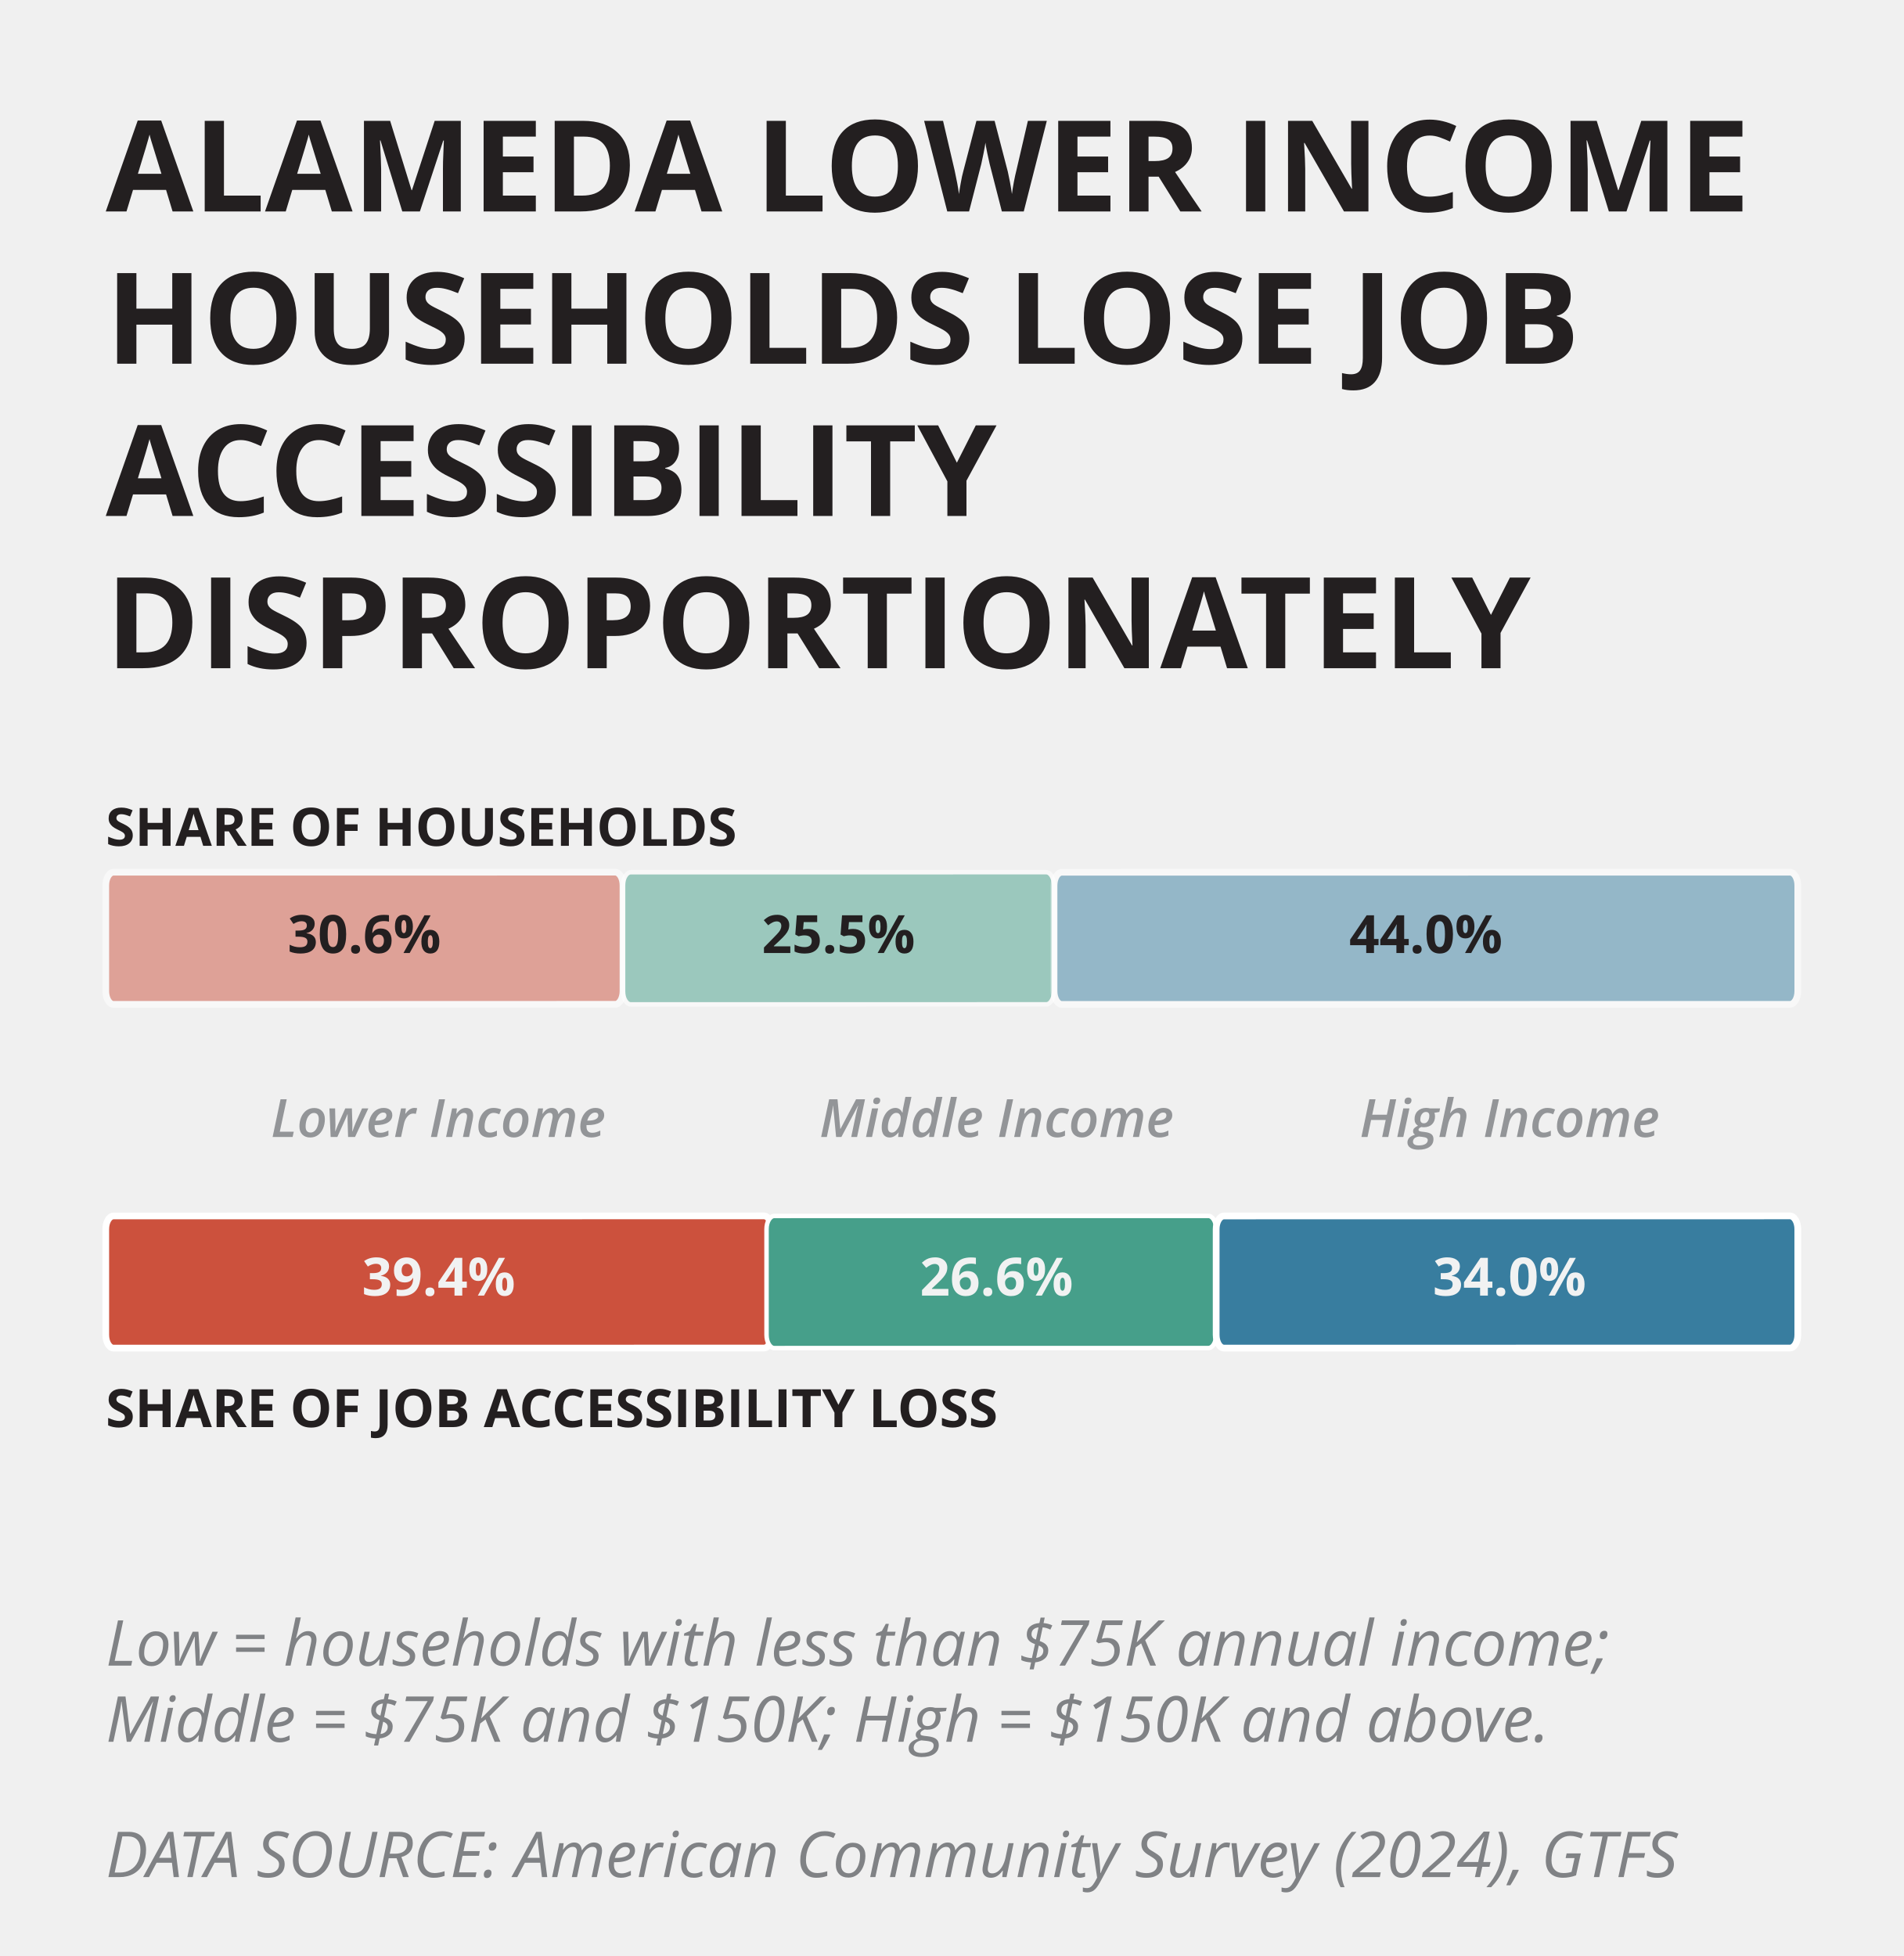
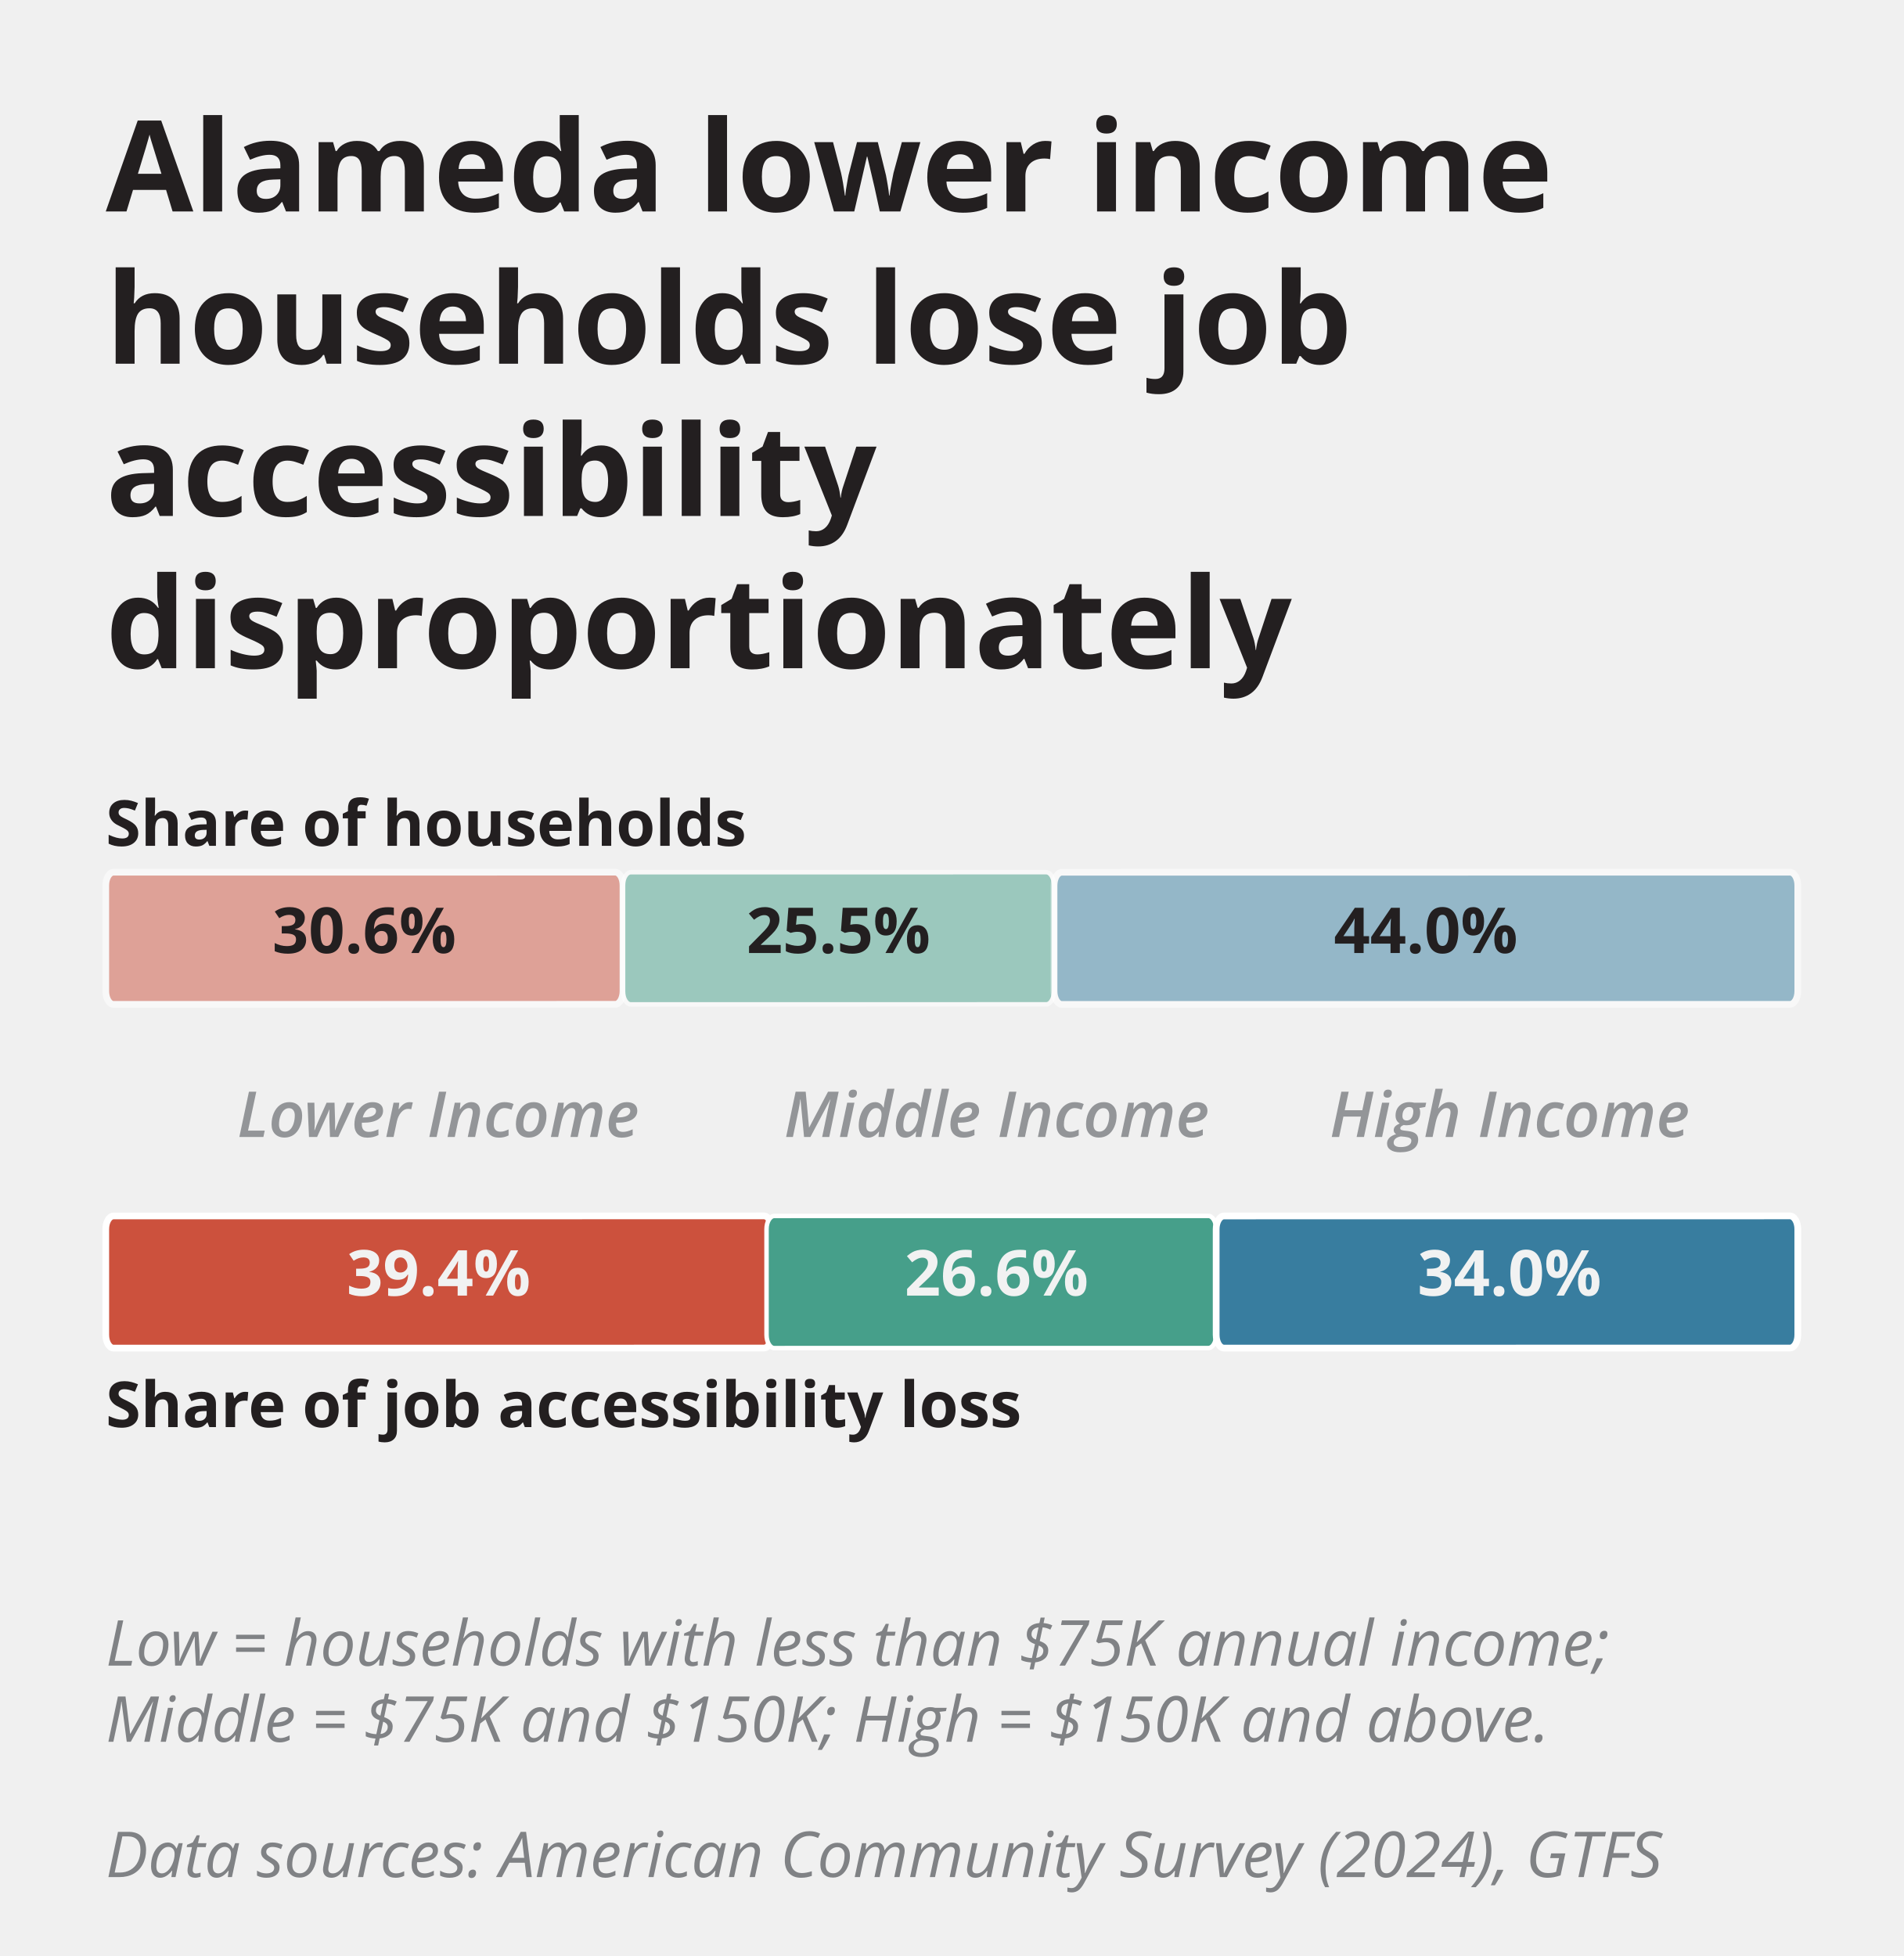
<svg xmlns="http://www.w3.org/2000/svg" width="360" height="370" viewBox="0 0 360 370">
  <g id="Layer_3" data-name="Layer 3">
-     <text transform="translate(51.2124 215.0762)" fill="#939598" font-family="OpenSans-SemiboldItalic, 'Open Sans'" font-size="10" font-style="italic" font-weight="600">
+     <text transform="translate(44.8598 215.0762)" fill="#939598" font-family="OpenSans-SemiboldItalic, 'Open Sans'" font-size="12" font-style="italic" font-weight="600">
      <tspan x="0" y="0">Lower Income</tspan>
    </text>
-     <text transform="translate(154.9659 215.0762)" fill="#939598" font-family="OpenSans-SemiboldItalic, 'Open Sans'" font-size="10" font-style="italic" font-weight="600">
+     <text transform="translate(148.2647 215.0762)" fill="#939598" font-family="OpenSans-SemiboldItalic, 'Open Sans'" font-size="12" font-style="italic" font-weight="600">
      <tspan x="0" y="0">Middle Income</tspan>
    </text>
-     <text transform="translate(257.1275 215.0762)" fill="#939598" font-family="OpenSans-SemiboldItalic, 'Open Sans'" font-size="10" font-style="italic" font-weight="600">
+     <text transform="translate(251.4547 215.0762)" fill="#939598" font-family="OpenSans-SemiboldItalic, 'Open Sans'" font-size="12" font-style="italic" font-weight="600">
      <tspan x="0" y="0">High Income</tspan>
    </text>
-     <text transform="translate(20.0003 160)" fill="#231f20" font-family="OpenSans-Bold, 'Open Sans'" font-size="10" font-weight="700">
-       <tspan x="0" y="0">SHARE OF HOUSEHOLDS</tspan>
+     <text transform="translate(20.0003 160)" fill="#231f20" font-family="OpenSans-Bold, 'Open Sans'" font-size="12" font-weight="700">
+       <tspan x="0" y="0">Share of households</tspan>
    </text>
-     <text transform="translate(20 269.9504)" fill="#231f20" font-family="OpenSans-Bold, 'Open Sans'" font-size="10" font-weight="700">
-       <tspan x="0" y="0">SHARE OF JOB ACCESSIBILITY LOSS</tspan>
+     <text transform="translate(20 269.9504)" fill="#231f20" font-family="OpenSans-Bold, 'Open Sans'" font-size="12" font-weight="700">
+       <tspan x="0" y="0">Share of job accessibility loss</tspan>
    </text>
    <text transform="translate(20.0002 315.0764)" fill="#808285" font-family="OpenSans-Italic, 'Open Sans'" font-size="12" font-style="italic">
      <tspan x="0" y="0">Low = households with less than $75K annual income; </tspan>
      <tspan x="0" y="14.4">Middle = $75K and $150K; High = $150K and above.</tspan>
    </text>
    <text transform="translate(20.0002 355.0764)" fill="#808285" font-family="OpenSans-Italic, 'Open Sans'" font-size="12" font-style="italic">
-       <tspan x="0" y="0">DATA SOURCE: American Community Survey (2024), GTFS</tspan>
+       <tspan x="0" y="0">Data sources: American Community Survey (2024), GTFS</tspan>
    </text>
  </g>
  <g id="Layer_5" data-name="Layer 5">
-     <text transform="translate(20 40.0002)" fill="#231f20" font-family="OpenSans-Bold, 'Open Sans'" font-size="24" font-weight="700">
-       <tspan x="0" y="0">ALAMEDA LOWER INCOME </tspan>
-       <tspan x="0" y="28.8">HOUSEHOLDS LOSE JOB</tspan>
-       <tspan x="0" y="57.6">ACCESSIBILITY </tspan>
-       <tspan x="0" y="86.4">DISPROPORTIONATELY</tspan>
-     </text>
    <path d="M145.951,232.5l.002,20c0,1.381-.663,2.5-1.481,2.5l-122.988.012c-.818,0-1.482-1.119-1.482-2.5l-.002-20c-0-1.381.663-2.5,1.481-2.5l122.988-.012c.818,0,1.482,1.119,1.482,2.5Z" fill="#cc513d" stroke="#fff" stroke-miterlimit="10" stroke-width="1.269" />
    <path d="M229.998,232.5l.002,20c0,1.381-.663,2.5-1.481,2.5l-82.07.008c-.818,0-1.482-1.119-1.482-2.5l-.002-20c-0-1.381.663-2.5,1.481-2.5l82.07-.008c.818,0,1.482,1.119,1.482,2.5Z" fill="#469f8a" stroke="#fff" stroke-miterlimit="10" stroke-width=".846" />
    <path d="M339.999,232.5l.002,20c0,1.381-.669,2.5-1.495,2.5l-107.009.011c-.826,0-1.495-1.119-1.495-2.5l-.002-20c-0-1.381.669-2.5,1.495-2.5l107.009-.011c.826,0,1.495,1.119,1.495,2.5Z" fill="#387d9f" stroke="#fff" stroke-miterlimit="10" stroke-width="1.275" />
    <path d="M117.82,167.48l.002,20c0,1.381-.663,2.5-1.481,2.5l-94.857.009c-.818,0-1.482-1.119-1.482-2.5l-.002-20c-0-1.381.663-2.5,1.481-2.5l94.857-.009c.818,0,1.482,1.119,1.482,2.5Z" fill="#cc513d" opacity=".5" stroke="#fff" stroke-miterlimit="10" stroke-width="1.269" />
    <path d="M199.339,167.485l.002,20c0,1.381-.663,2.5-1.481,2.5l-78.554.008c-.818,0-1.482-1.119-1.482-2.5l-.002-20c-0-1.381.663-2.5,1.481-2.5l78.554-.008c.818,0,1.482,1.119,1.482,2.5Z" fill="#469f8a" opacity=".5" stroke="#fff" stroke-miterlimit="10" stroke-width=".846" />
    <path d="M339.999,167.486l.002,20c0,1.381-.663,2.5-1.481,2.5l-137.696.014c-.818,0-1.482-1.119-1.482-2.5l-.002-20c-0-1.381.663-2.5,1.481-2.5l137.696-.014c.818,0,1.482,1.119,1.482,2.5Z" fill="#387d9f" opacity=".5" stroke="#fff" stroke-miterlimit="10" stroke-width="1.269" />
-     <text transform="translate(54.4042 180.2778)" fill="#231f20" font-family="OpenSans-Bold, 'Open Sans'" font-size="10" font-weight="700">
+     <text transform="translate(51.5028 180.2778)" fill="#231f20" font-family="OpenSans-Bold, 'Open Sans'" font-size="12" font-weight="700">
      <tspan x="0" y="0">30.6%</tspan>
    </text>
-     <text transform="translate(144.0744 180.2778)" fill="#231f20" font-family="OpenSans-Bold, 'Open Sans'" font-size="10" font-weight="700">
+     <text transform="translate(141.173 180.2778)" fill="#231f20" font-family="OpenSans-Bold, 'Open Sans'" font-size="12" font-weight="700">
      <tspan x="0" y="0">25.5%</tspan>
    </text>
-     <text transform="translate(255.1627 180.2778)" fill="#231f20" font-family="OpenSans-Bold, 'Open Sans'" font-size="10" font-weight="700">
+     <text transform="translate(252.2613 180.2778)" fill="#231f20" font-family="OpenSans-Bold, 'Open Sans'" font-size="12" font-weight="700">
      <tspan x="0" y="0">44.0%</tspan>
    </text>
-     <text transform="translate(68.4708 245.0767)" fill="#f1f2f2" font-family="OpenSans-Bold, 'Open Sans'" font-size="10" font-weight="700">
+     <text transform="translate(65.5695 245.0767)" fill="#f1f2f2" font-family="OpenSans-Bold, 'Open Sans'" font-size="12" font-weight="700">
      <tspan x="0" y="0">39.4%</tspan>
    </text>
-     <text transform="translate(173.9656 245.0767)" fill="#f1f2f2" font-family="OpenSans-Bold, 'Open Sans'" font-size="10" font-weight="700">
+     <text transform="translate(171.0642 245.0767)" fill="#f1f2f2" font-family="OpenSans-Bold, 'Open Sans'" font-size="12" font-weight="700">
      <tspan x="0" y="0">26.6%</tspan>
    </text>
-     <text transform="translate(270.9875 245.0767)" fill="#f1f2f2" font-family="OpenSans-Bold, 'Open Sans'" font-size="10" font-weight="700">
+     <text transform="translate(268.0862 245.0767)" fill="#f1f2f2" font-family="OpenSans-Bold, 'Open Sans'" font-size="12" font-weight="700">
      <tspan x="0" y="0">34.0%</tspan>
+     </text>
+     <text transform="translate(20 40.0002)" fill="#231f20" font-family="OpenSans-Bold, 'Open Sans'" font-size="24" font-weight="700">
+       <tspan x="0" y="0">Alameda lower income </tspan>
+       <tspan x="0" y="28.8">households lose job </tspan>
+       <tspan x="0" y="57.6">accessibility </tspan>
+       <tspan x="0" y="86.4">disproportionately</tspan>
    </text>
  </g>
</svg>
